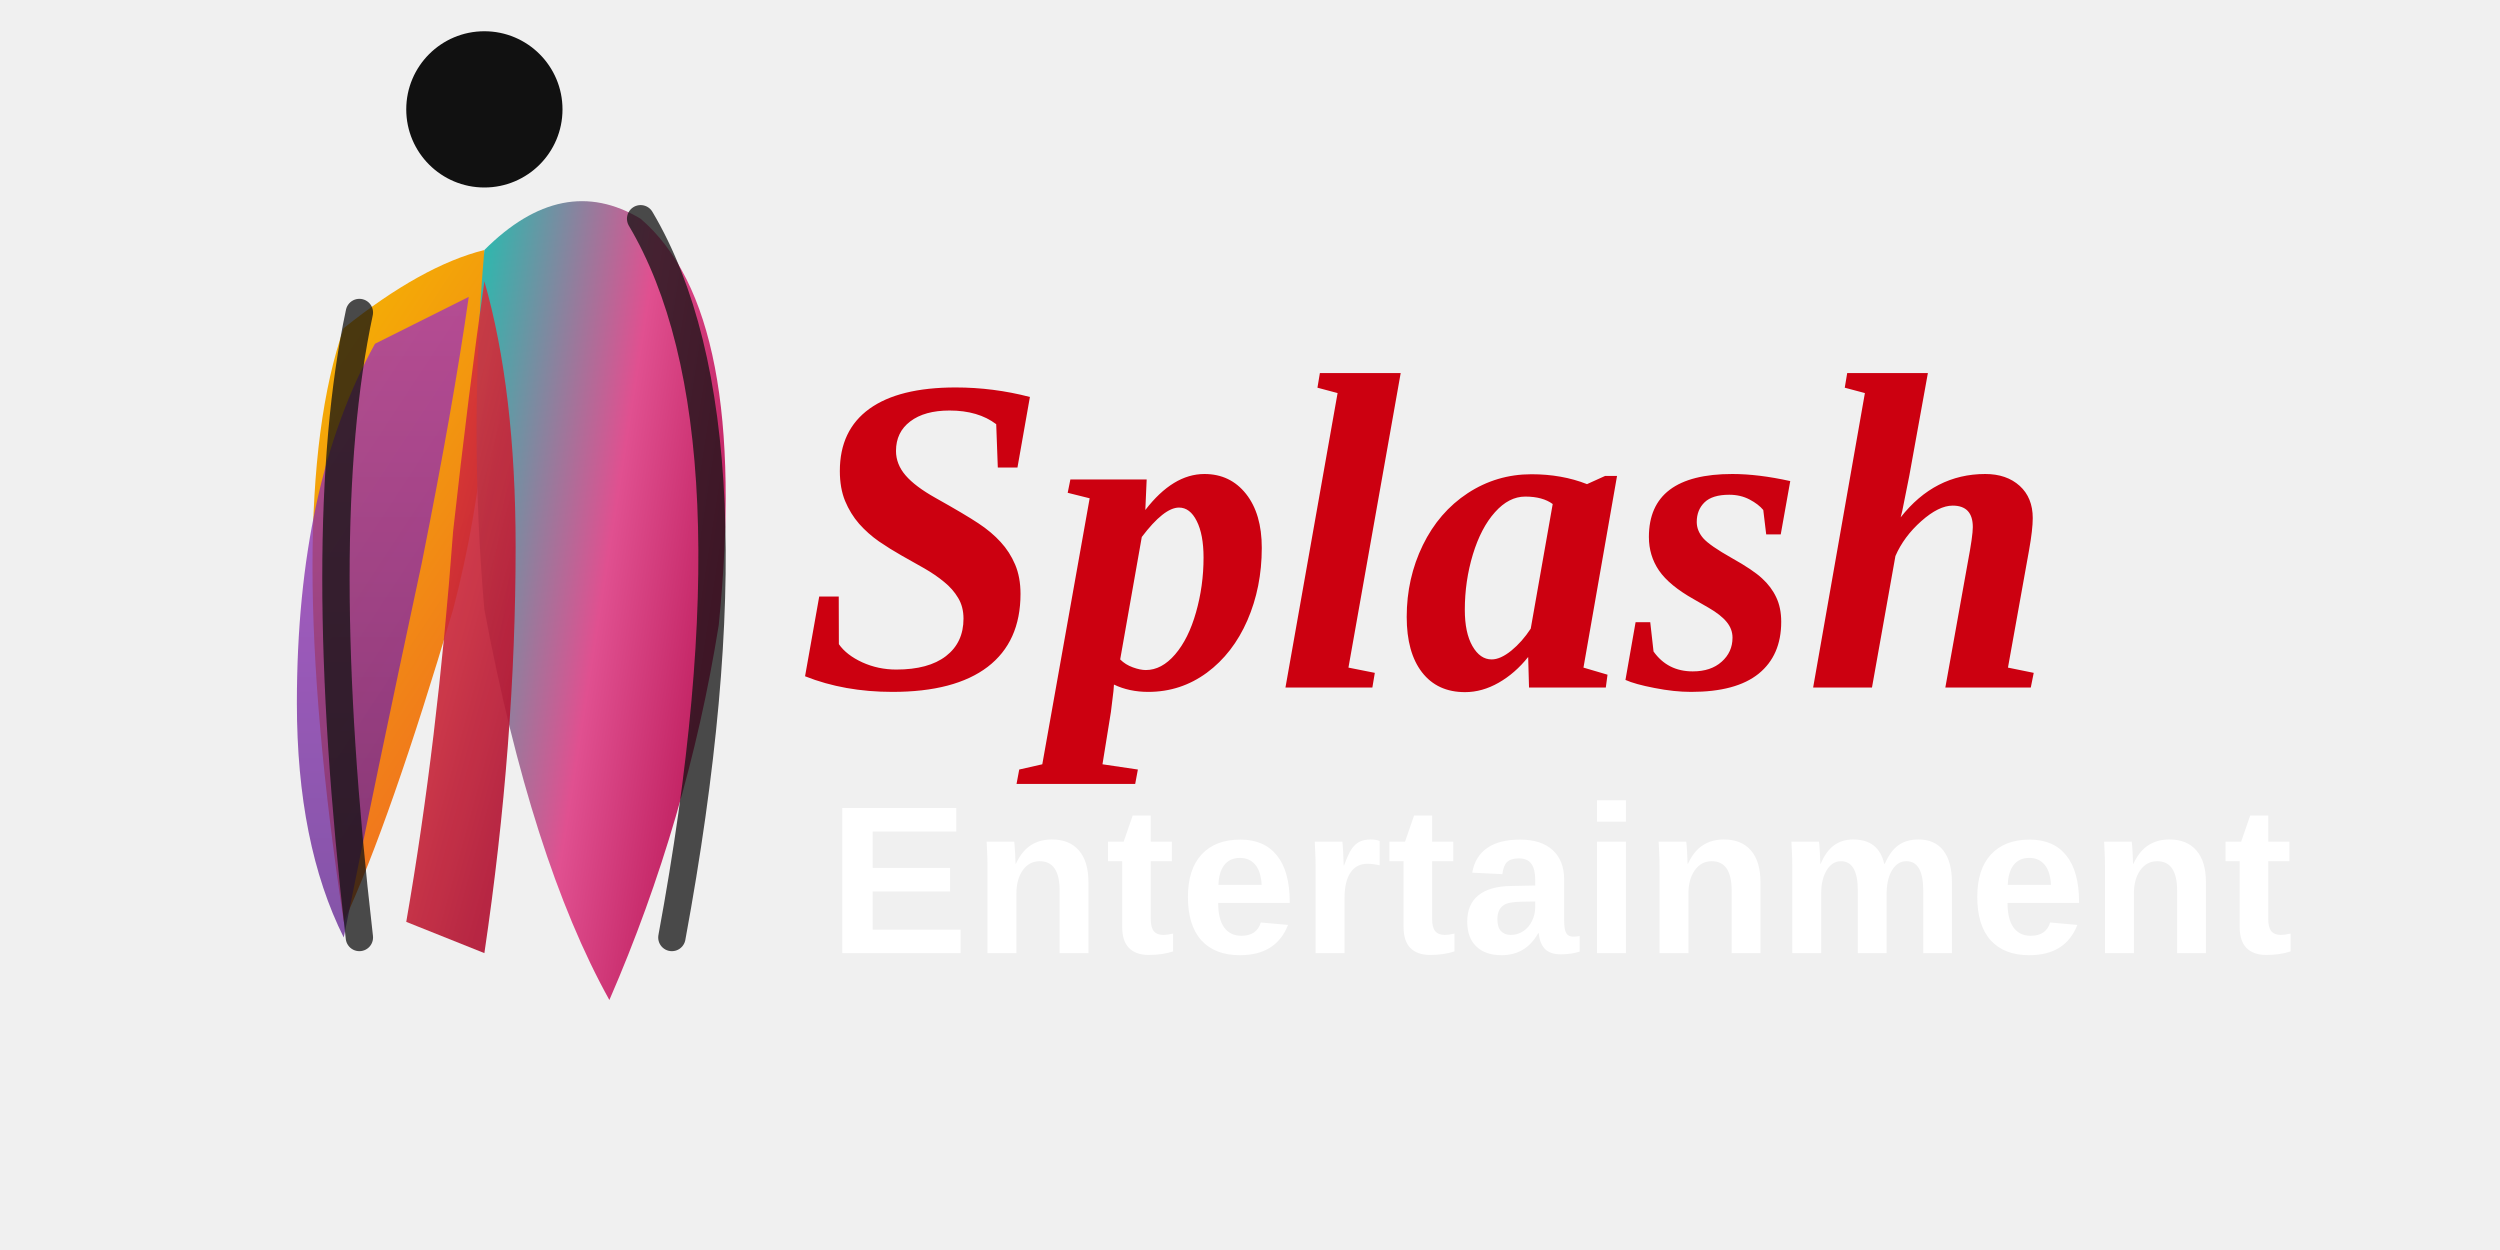
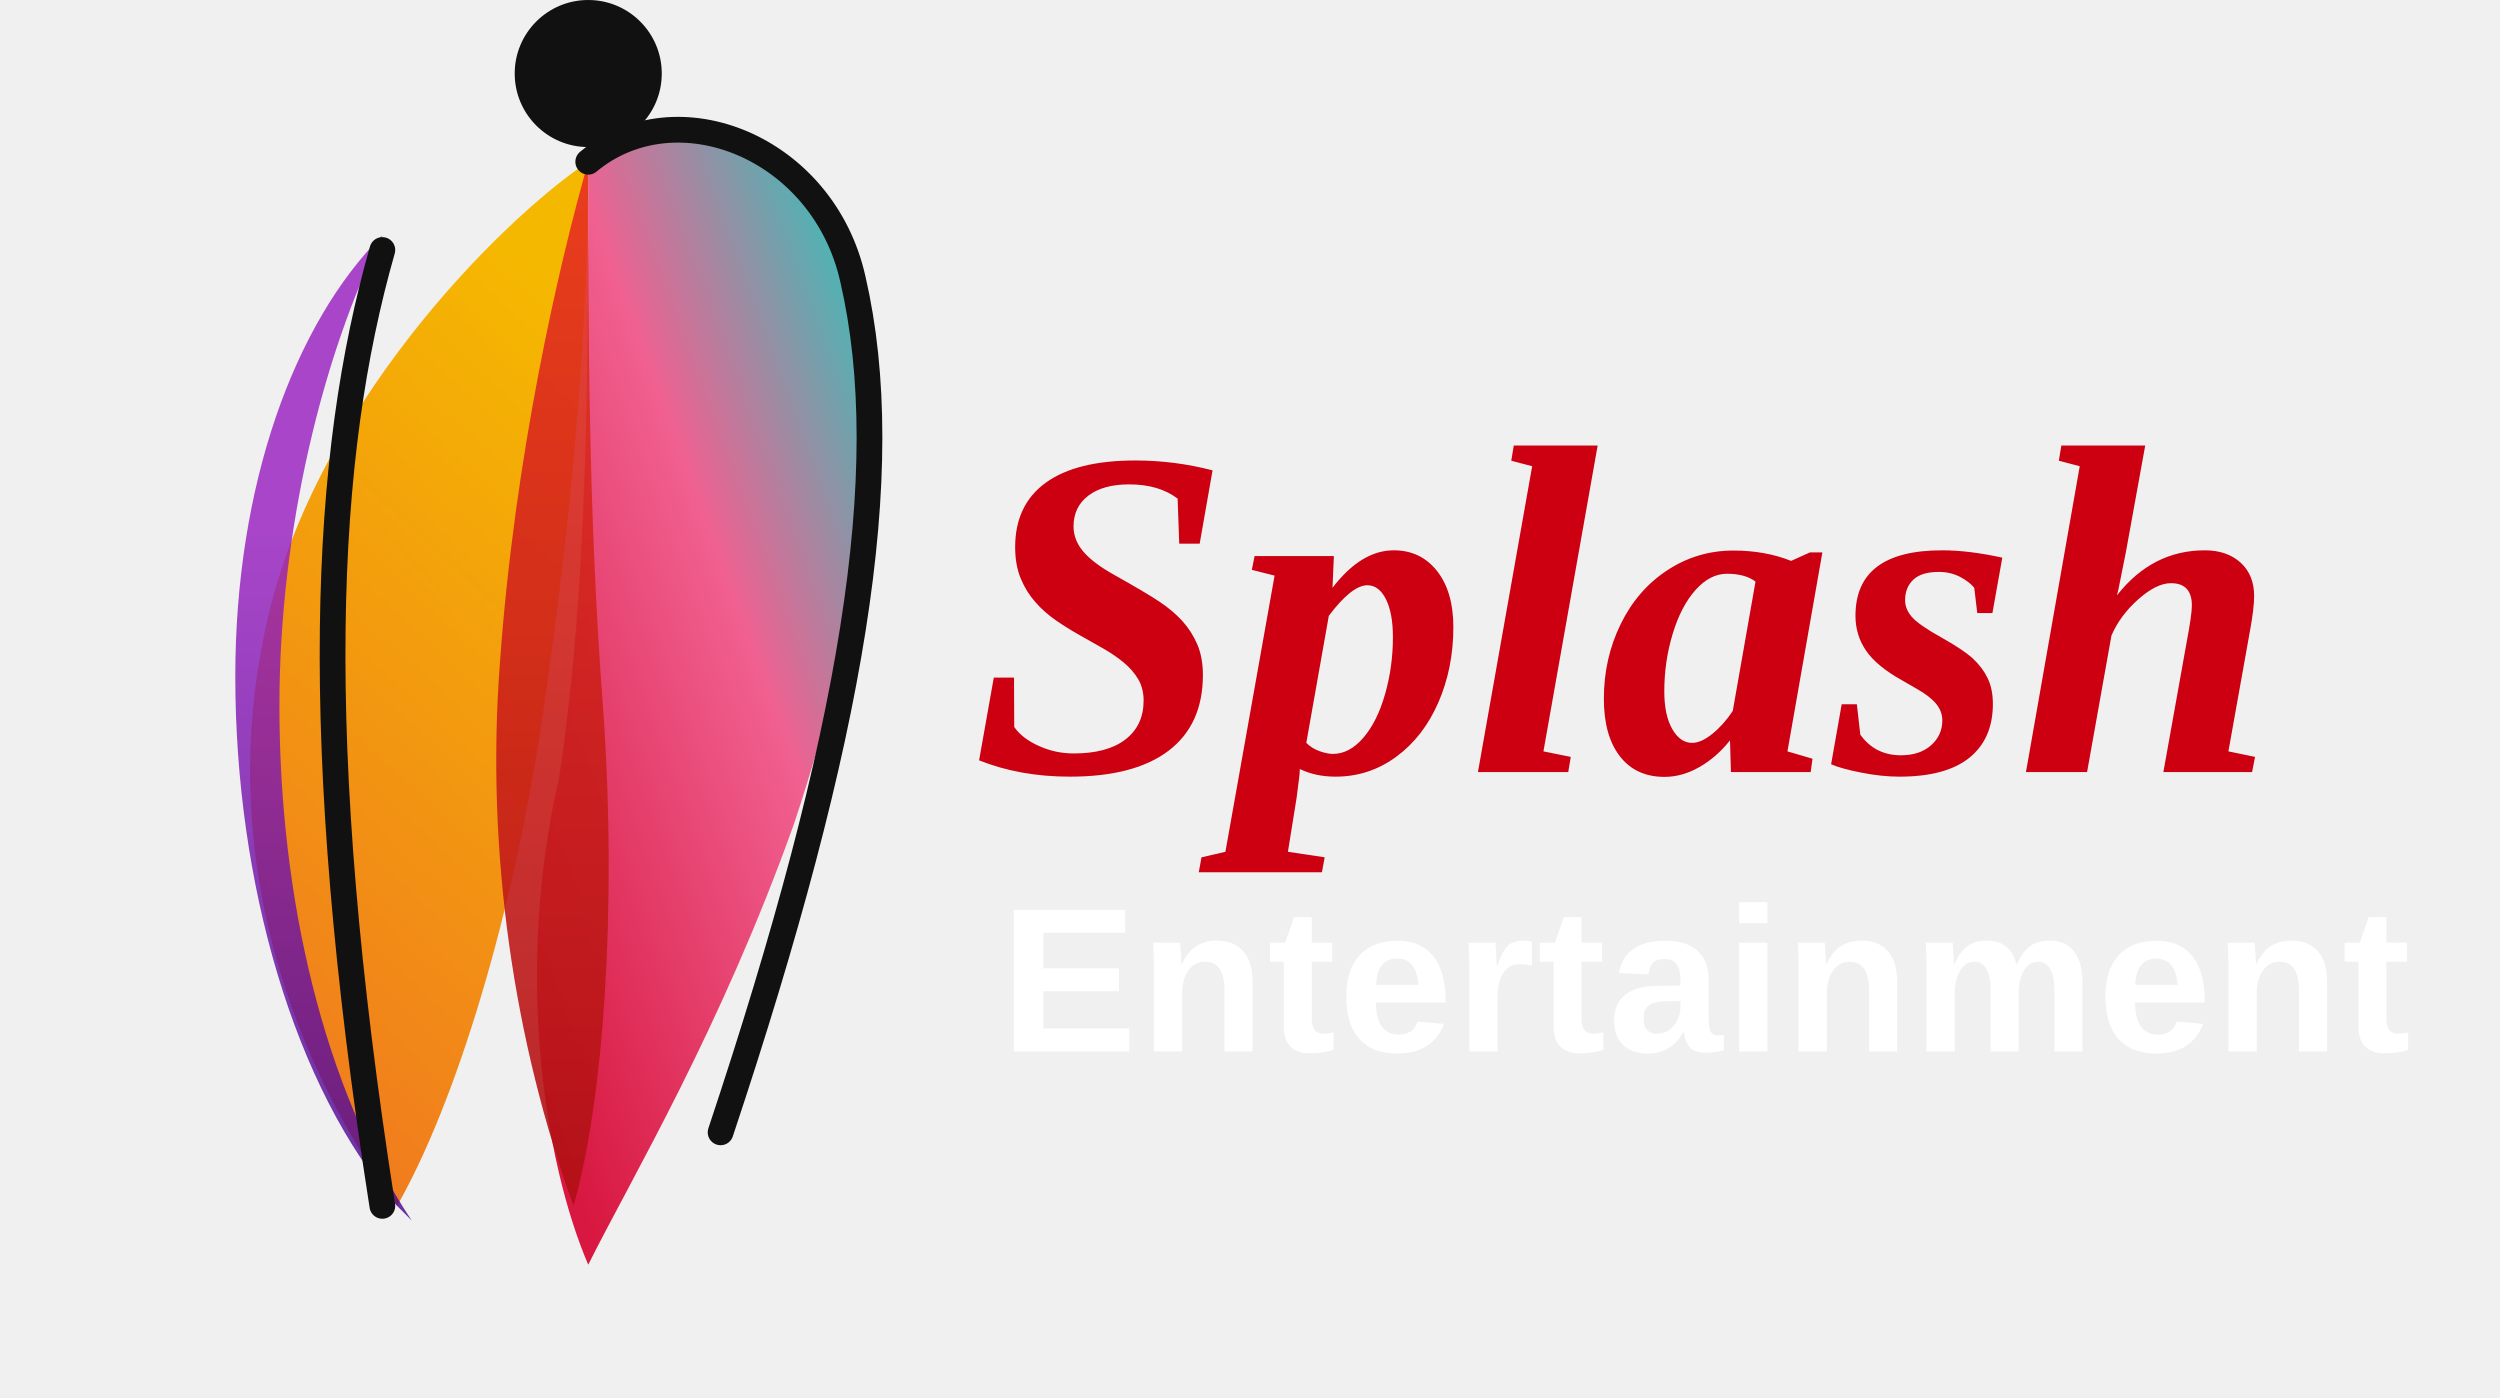
- <svg xmlns="http://www.w3.org/2000/svg" viewBox="0 0 320 160" width="320" height="160">
+ <svg xmlns="http://www.w3.org/2000/svg" viewBox="0 0 340 190" width="340" height="190">
  <defs>
-     <linearGradient id="sl-y" x1="0" y1="0" x2="0.4" y2="1">
+     <linearGradient id="g-amber" x1="0.5" y1="0" x2="0.2" y2="1">
      <stop offset="0%" stop-color="#f5b800" />
-       <stop offset="100%" stop-color="#f07020" />
+       <stop offset="100%" stop-color="#f07820" />
    </linearGradient>
-     <linearGradient id="sl-r" x1="0" y1="0" x2="0.6" y2="1">
-       <stop offset="0%" stop-color="#e84040" />
-       <stop offset="100%" stop-color="#b01030" />
+     <linearGradient id="g-teal" x1="1" y1="0" x2="0.2" y2="1">
+       <stop offset="0%" stop-color="#18d0c0" />
+       <stop offset="45%" stop-color="#f06090" />
+       <stop offset="100%" stop-color="#d81840" />
    </linearGradient>
-     <linearGradient id="sl-t" x1="0" y1="0" x2="1" y2="0.5">
-       <stop offset="0%" stop-color="#20c0b0" />
-       <stop offset="60%" stop-color="#e05090" />
-       <stop offset="100%" stop-color="#c02060" />
+     <linearGradient id="g-red" x1="0" y1="0" x2="0" y2="1">
+       <stop offset="0%" stop-color="#e83020" />
+       <stop offset="100%" stop-color="#b01015" />
    </linearGradient>
-     <linearGradient id="sl-p" x1="0" y1="0" x2="0" y2="1">
-       <stop offset="0%" stop-color="#a030c0" />
-       <stop offset="100%" stop-color="#602090" />
+     <linearGradient id="g-purple" x1="0" y1="0.3" x2="0" y2="1">
+       <stop offset="0%" stop-color="#9820c0" />
+       <stop offset="100%" stop-color="#4a0890" />
    </linearGradient>
  </defs>
-   <circle cx="62" cy="14" r="10" fill="#111" />
-   <path d="M44 42 Q36 65 44 118 Q50 105 58 78 Q64 55 62 32 Q54 34 44 42Z" fill="url(#sl-y)" />
-   <path d="M62 32 Q72 22 82 28 Q96 40 92 80 Q88 105 78 128 Q68 110 62 78 Q60 55 62 32Z" fill="url(#sl-t)" />
-   <path d="M52 118 Q56 95 58 68 Q60 50 62 36 Q66 50 66 70 Q66 95 62 122Z" fill="url(#sl-r)" opacity="0.9" />
-   <path d="M44 120 Q48 100 54 72 Q58 52 60 38 L48 44 Q38 62 38 90 Q38 108 44 120Z" fill="url(#sl-p)" opacity="0.75" />
-   <path d="M46 40 Q40 68 46 120" stroke="#111" stroke-width="3.5" fill="none" stroke-linecap="round" opacity="0.75" />
-   <path d="M82 28 Q98 55 86 120" stroke="#111" stroke-width="3.5" fill="none" stroke-linecap="round" opacity="0.75" />
-   <text x="102" y="88" font-family="Georgia, 'Times New Roman', serif" font-size="58" font-style="italic" font-weight="bold" fill="#cc0010">Splash</text>
-   <text x="106" y="122" font-family="'Arial Black', Arial, sans-serif" font-size="27" font-weight="900" fill="#ffffff" letter-spacing="0.5">Entertainment</text>
+   <path d="     M 80 22     C 68 30, 42 56, 36 86     C 30 114, 38 142, 54 164     C 62 150, 70 124, 74 96     C 78 68, 80 44, 80 22 Z" fill="url(#g-amber)" />
+   <path d="     M 80 22     C 88 14, 106 18, 114 34     C 122 52, 118 82, 108 112     C 98 140, 86 160, 80 172     C 74 158, 70 132, 76 106     C 80 80, 80 50, 80 22 Z" fill="url(#g-teal)" />
+   <path d="     M 80 22     C 76 36, 70 62, 68 90     C 66 116, 70 142, 78 164     C 82 150, 84 124, 82 96     C 80 70, 80 44, 80 22 Z" fill="url(#g-red)" opacity="0.9" />
+   <path d="     M 54 164     C 40 148, 32 120, 32 92     C 32 66, 40 44, 52 32     C 44 48, 38 72, 38 96     C 38 122, 44 148, 56 166 Z" fill="url(#g-purple)" opacity="0.82" />
+   <path d="M 52 34 C 44 62, 42 100, 52 164" stroke="#111" stroke-width="3.5" fill="none" stroke-linecap="round" />
+   <path d="M 80 22 C 92 12, 112 20, 116 38 C 122 64, 116 100, 98 154" stroke="#111" stroke-width="3.5" fill="none" stroke-linecap="round" />
+   <circle cx="80" cy="10" r="10" fill="#111" />
+   <text x="132" y="105" font-family="Georgia,'Times New Roman',serif" font-size="64" font-style="italic" font-weight="bold" fill="#cc0010">Splash</text>
+   <text x="136" y="143" font-family="'Arial Black',Arial,sans-serif" font-size="28" font-weight="900" fill="#ffffff" letter-spacing="0.3">Entertainment</text>
</svg>
